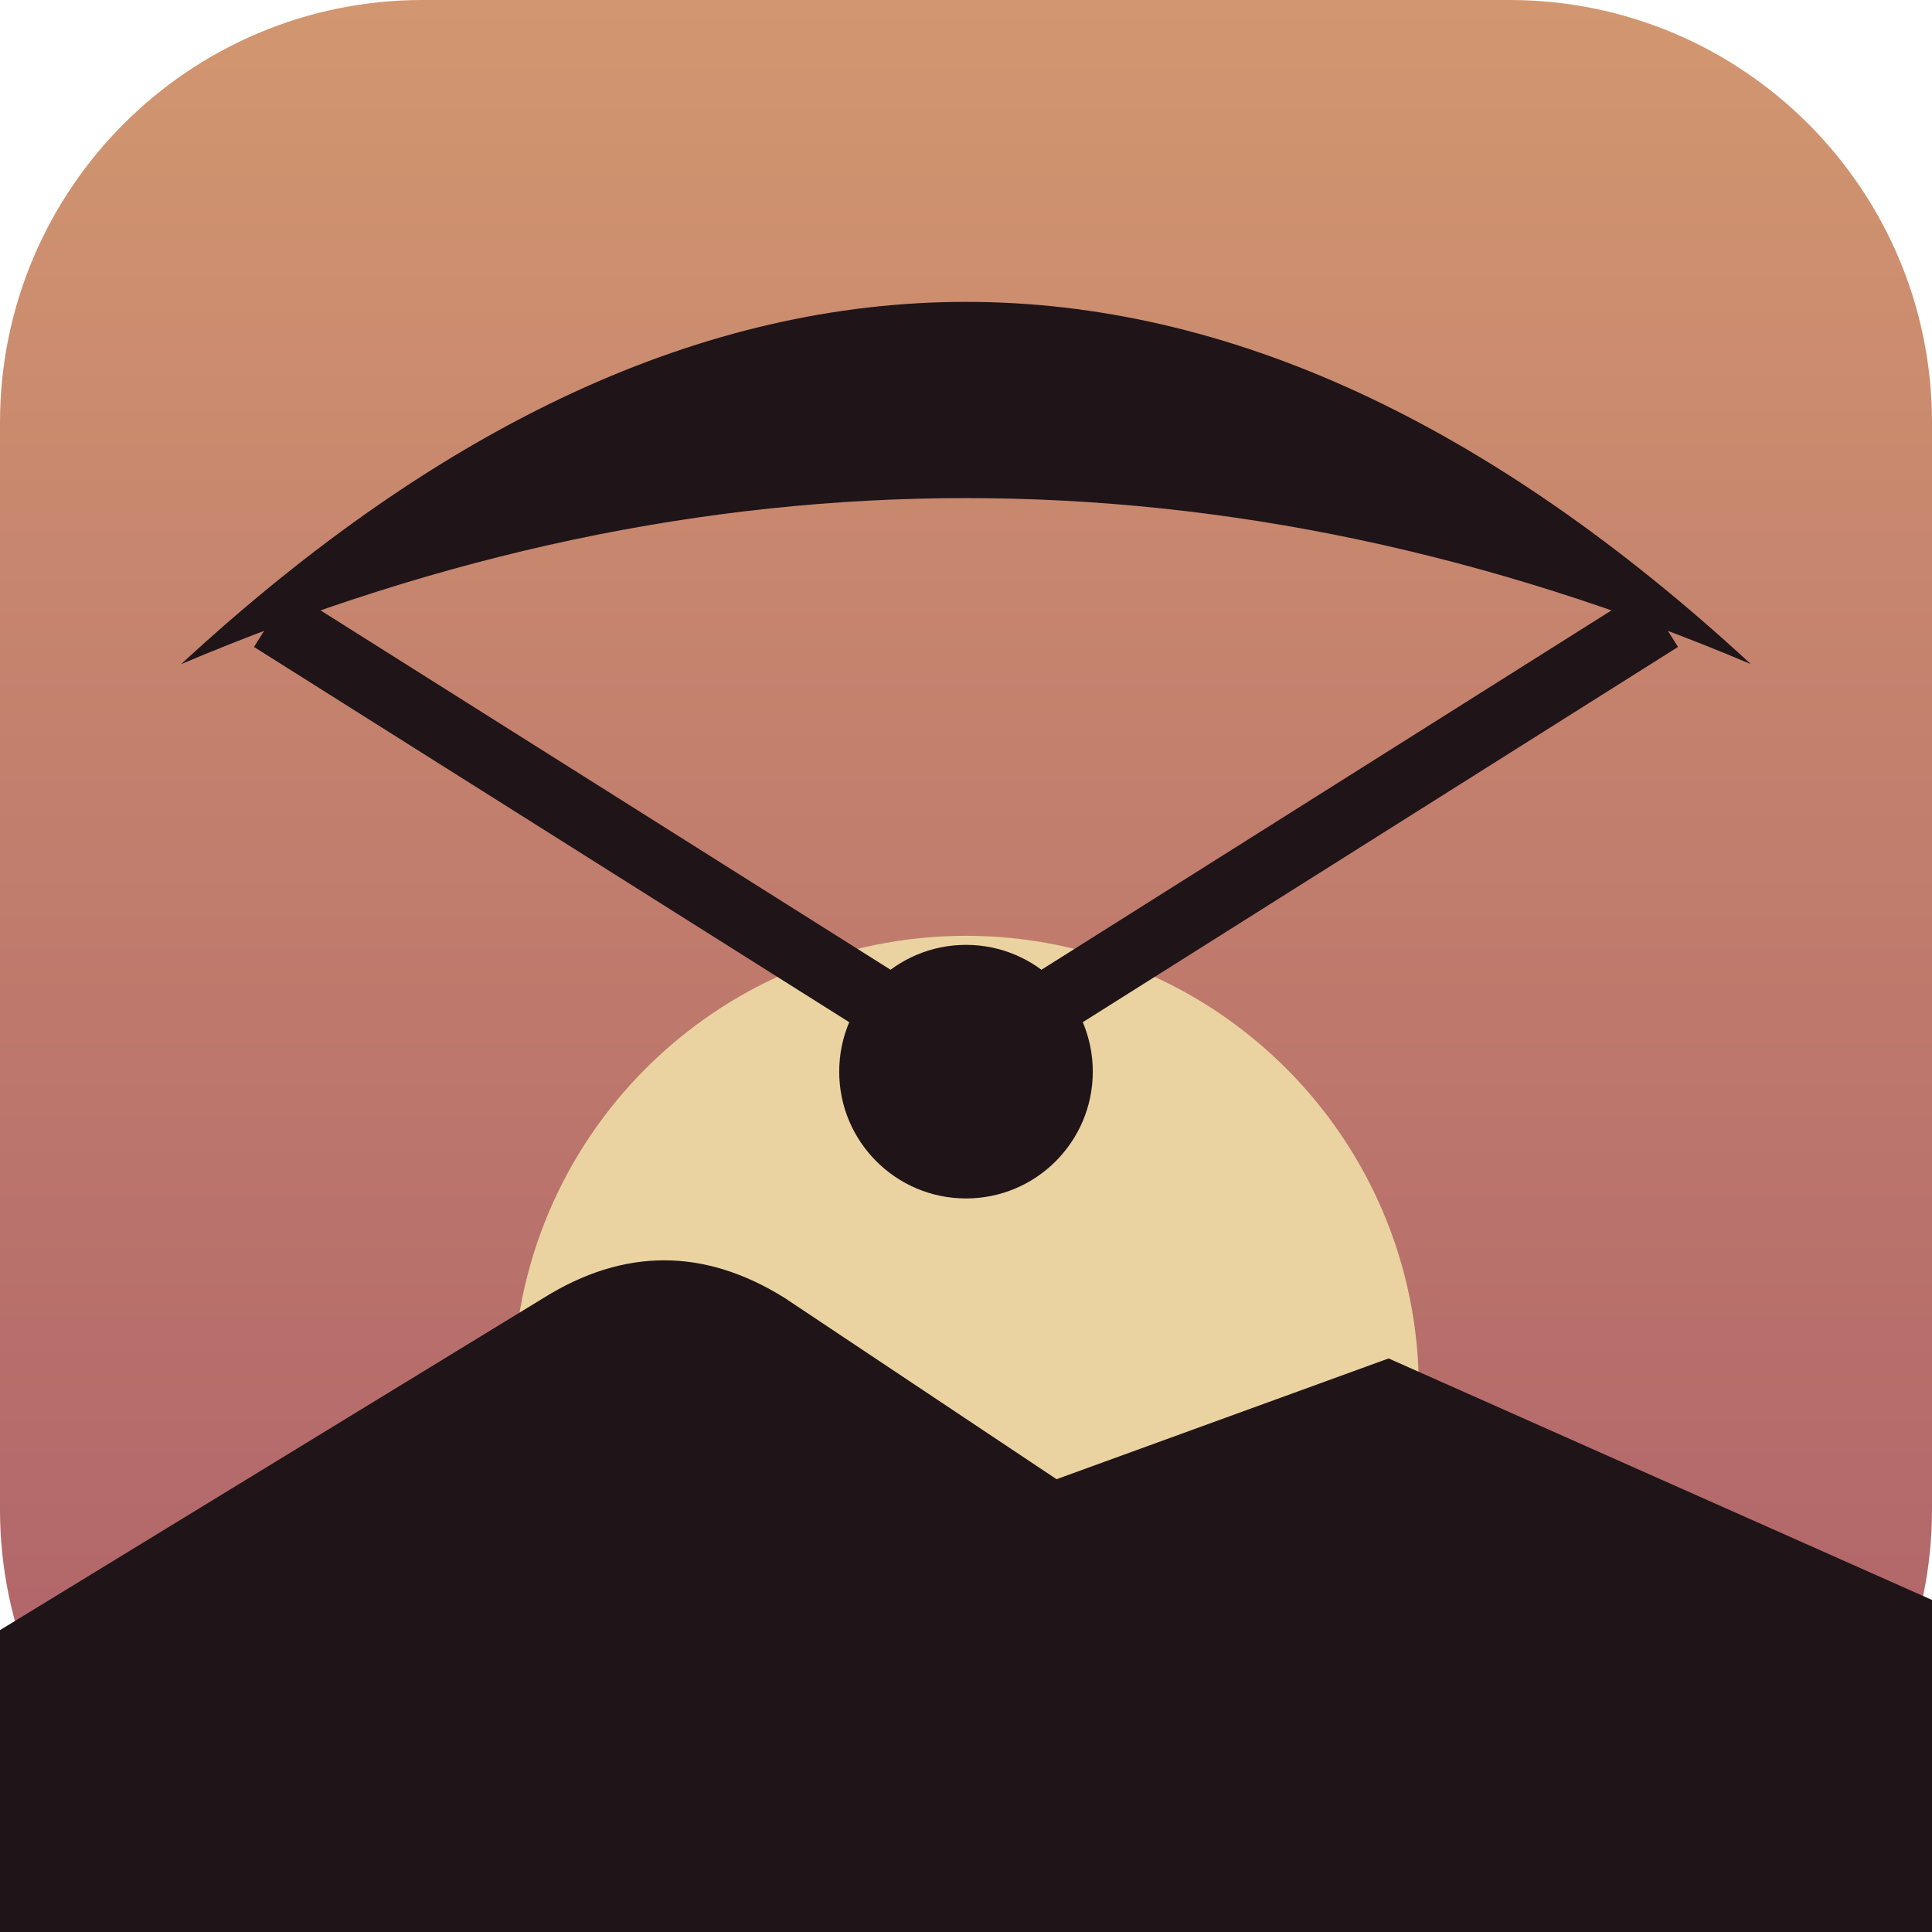
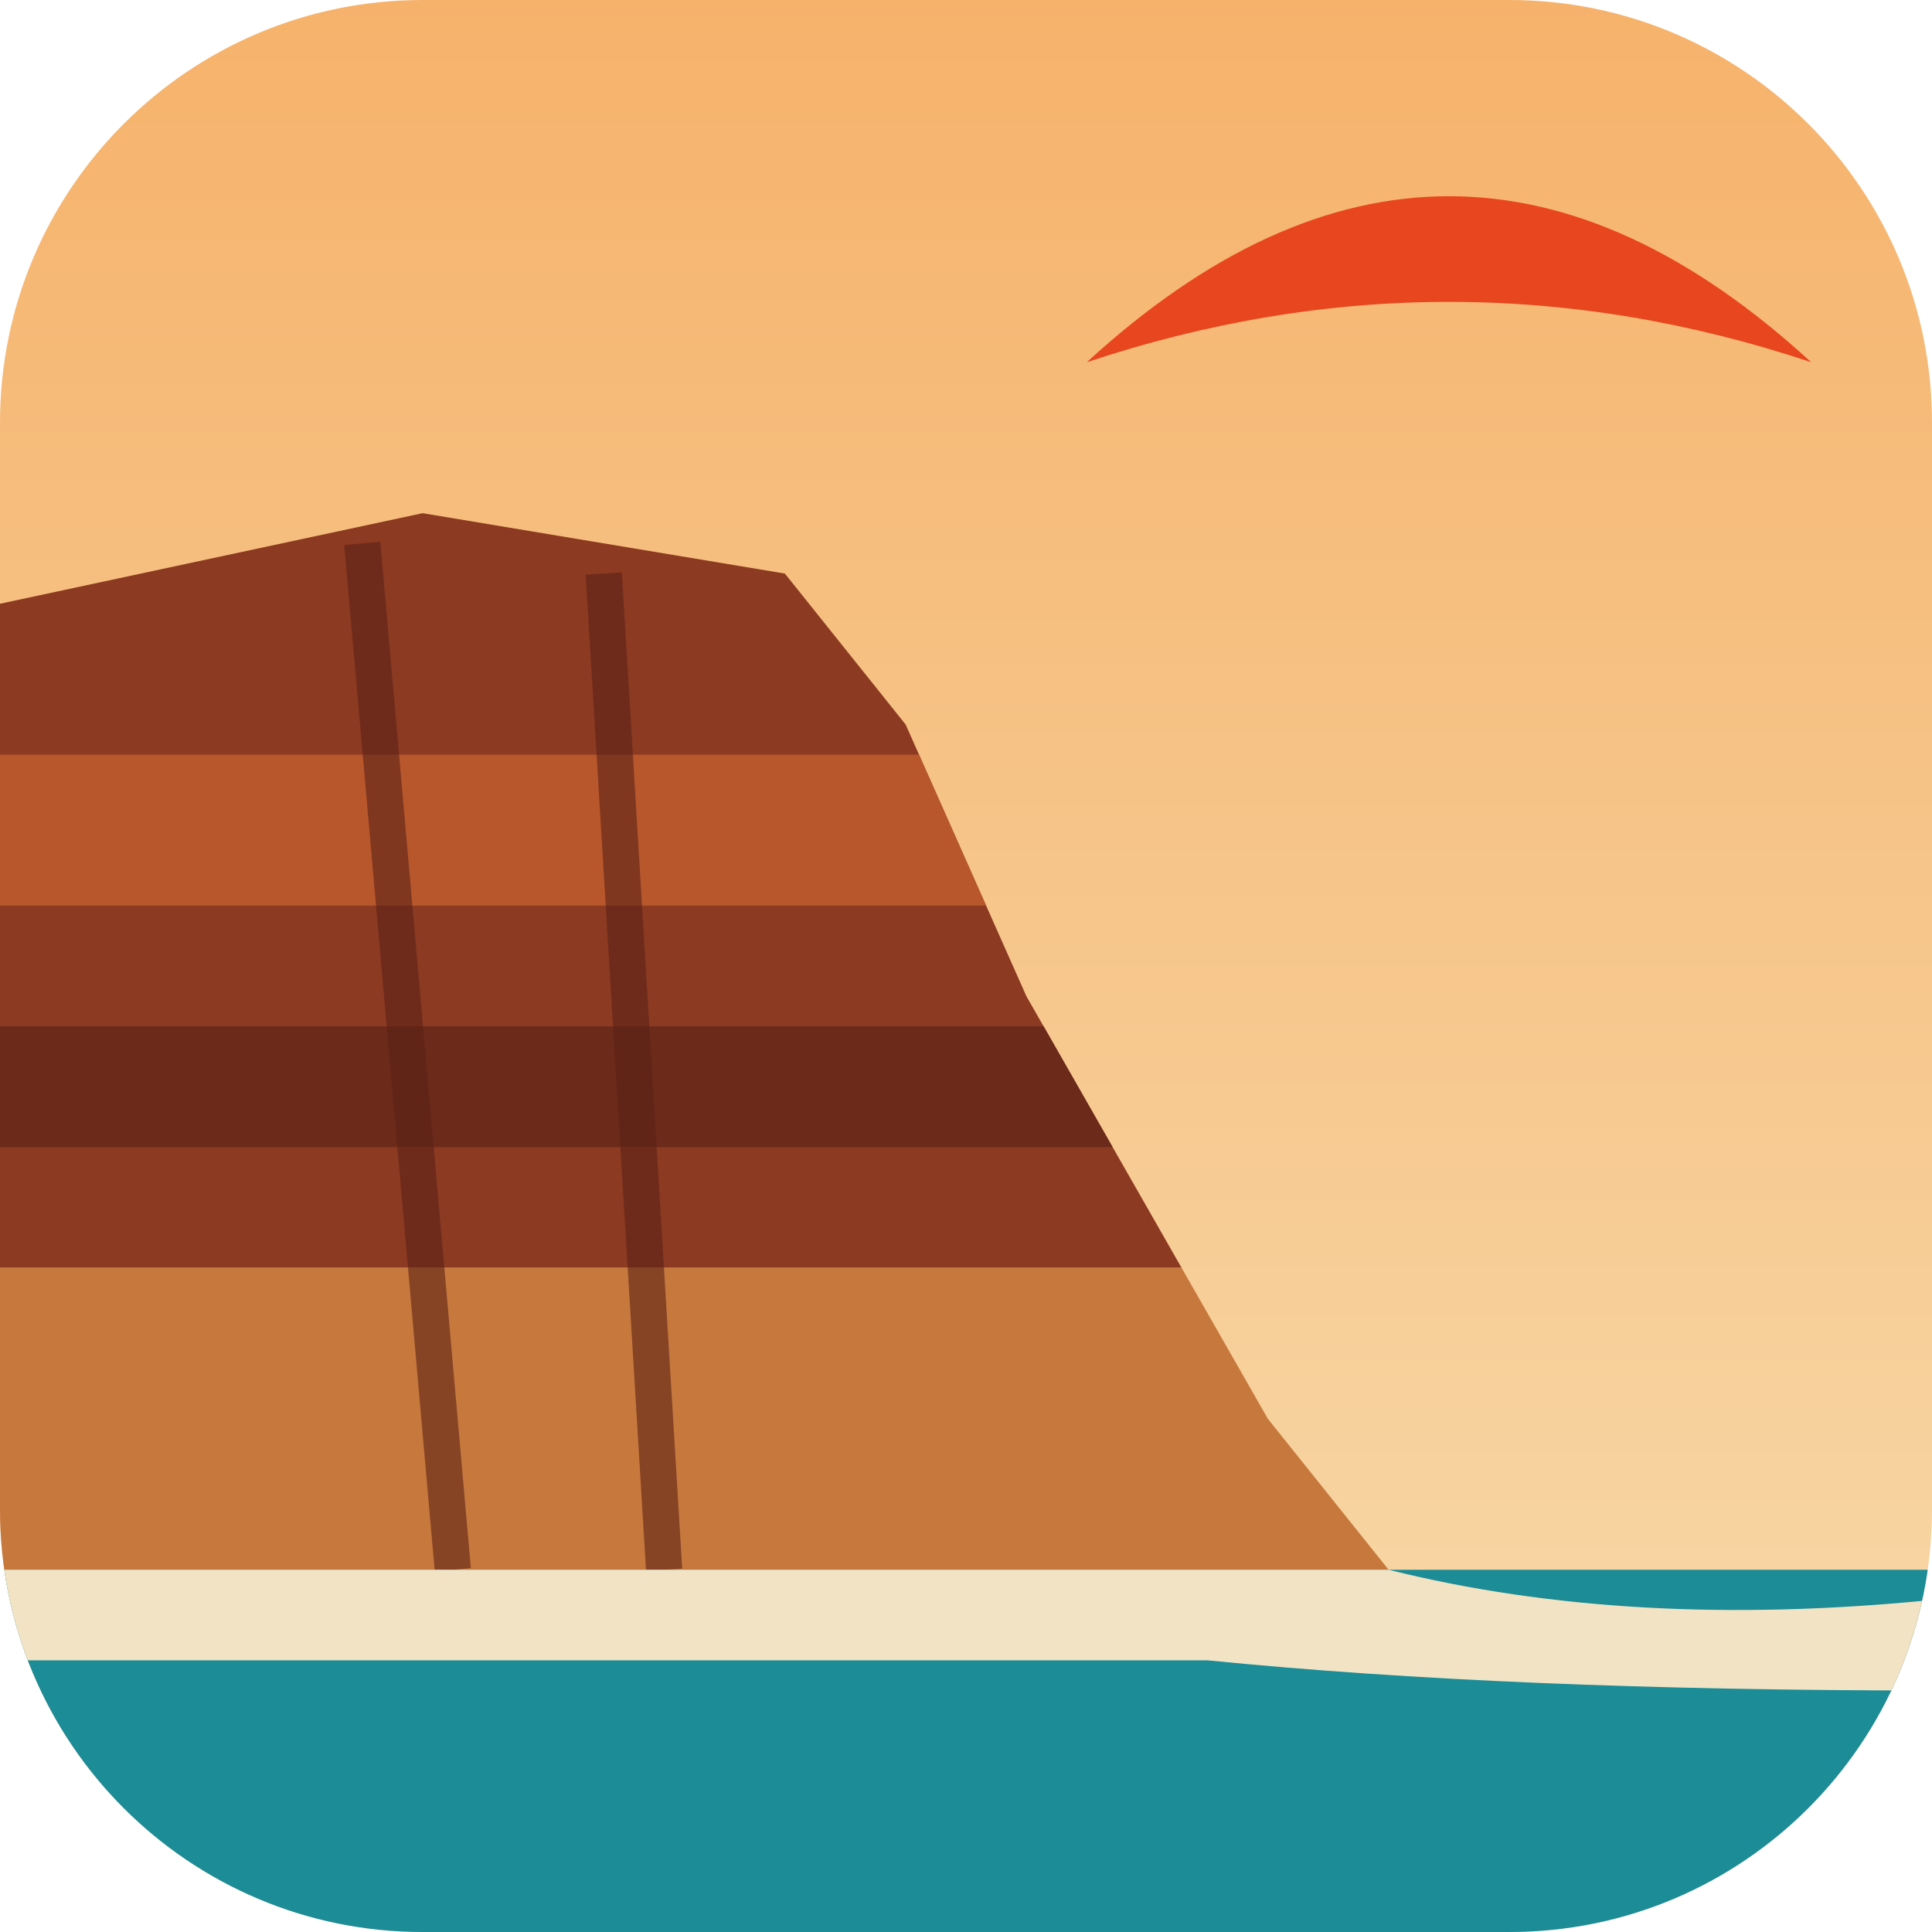
<svg xmlns="http://www.w3.org/2000/svg" viewBox="0 0 64 64">
  <defs>
-     <linearGradient id="dusk" x1="0" y1="0" x2="0" y2="1">
-       <stop offset="0" stop-color="#d29770" />
-       <stop offset="1" stop-color="#ac5d69" />
+     <linearGradient id="s" x1="0" y1="0" x2="0" y2="1">
+       <stop offset="0" stop-color="#f6b26b" />
+       <stop offset="1" stop-color="#f7dcae" />
    </linearGradient>
+     <clipPath id="t">
+       <rect width="64" height="64" rx="14" />
+     </clipPath>
+     <clipPath id="r">
+       <path d="M0 20 L14 17 L26 19 L30 24 L34 33 L38 40 L42 47 L46 52 L0 52 Z" />
+     </clipPath>
  </defs>
-   <rect width="64" height="64" rx="14" fill="url(#dusk)" />
-   <circle cx="32" cy="46" r="15" fill="#ead3a0" />
-   <path d="M0 54 L18 43 Q22 40.5 26 43 L35 49 L46 45 L64 53 V64 H0 Z" fill="#1f1418" />
-   <path d="M6 22 Q32 -2 58 22 Q32 11 6 22 Z" fill="#1f1418" />
-   <path d="M9 20.5 L32 35 L55 20.5" fill="none" stroke="#1f1418" stroke-width="2.2" stroke-linejoin="round" />
-   <circle cx="32" cy="35.5" r="4.2" fill="#1f1418" />
+   <g clip-path="url(#t)">
+     <rect width="64" height="64" fill="url(#s)" />
+     <g clip-path="url(#r)">
+       <rect width="64" height="26" y="16" fill="#8c3a22" />
+       <rect width="64" height="5" y="25" fill="#b8572c" />
+       <rect width="64" height="4" y="34" fill="#6b2a1a" />
+       <rect width="64" height="10" y="42" fill="#c7793d" />
+       <path d="M20 19 L22 52 M12 18 L15 52" stroke="#5a2216" stroke-width="1.2" opacity=".6" />
+     </g>
+     <rect y="52" width="64" height="12" fill="#1c8c96" />
+     <path d="M0 52 L46 52 Q54 54 64 53 V56 Q50 56 40 55 L0 55 Z" fill="#f2e3c4" />
+     <path d="M36 12 Q48 1 60 12 Q48 8 36 12 Z" fill="#e8461e" />
+   </g>
</svg>
